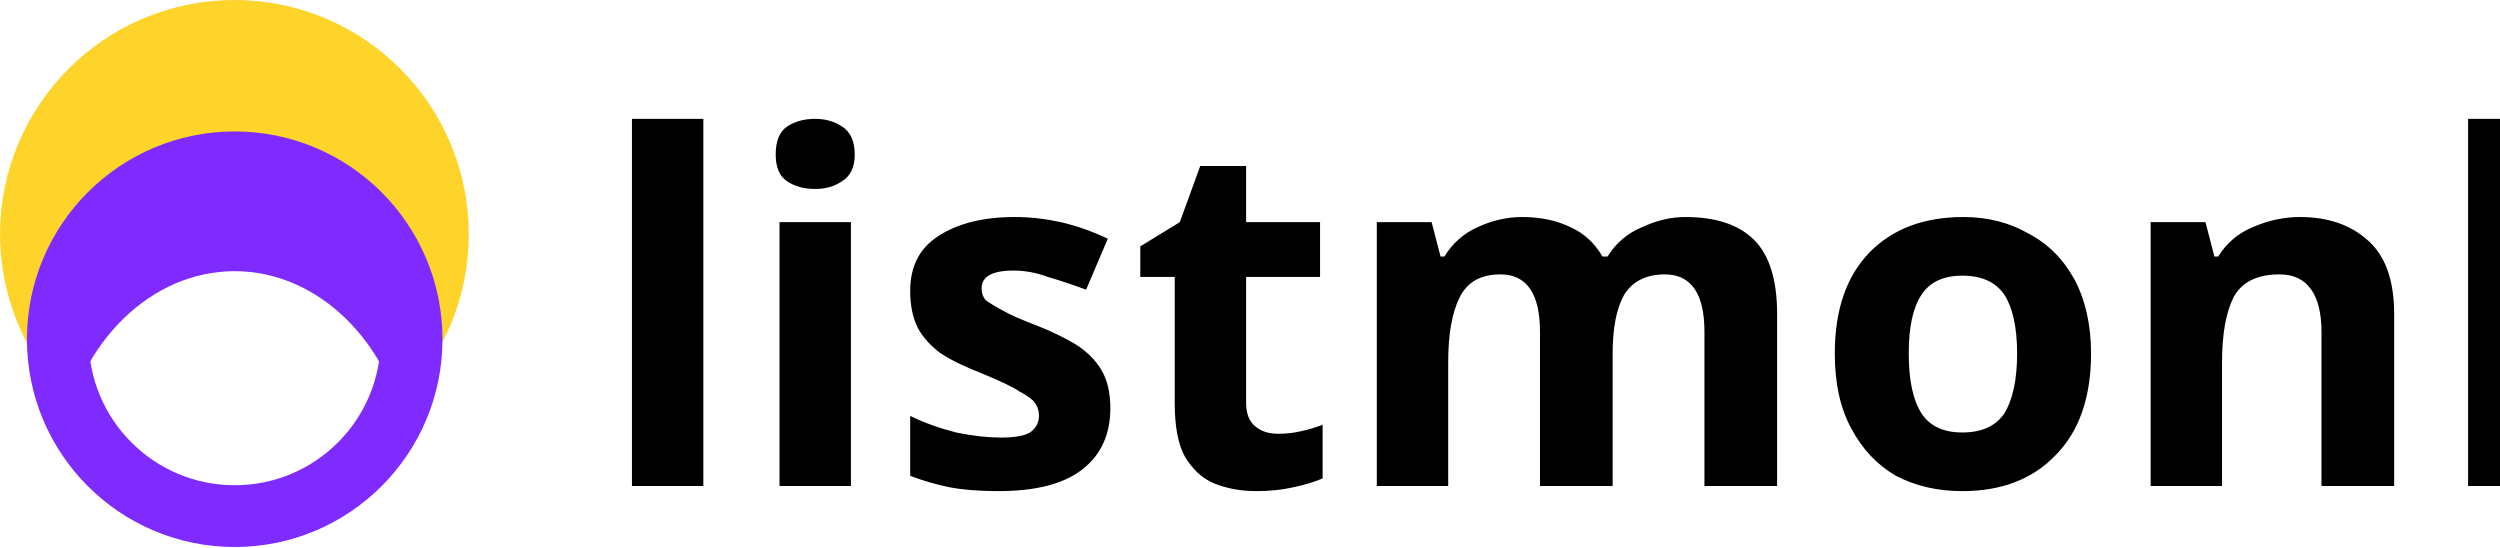
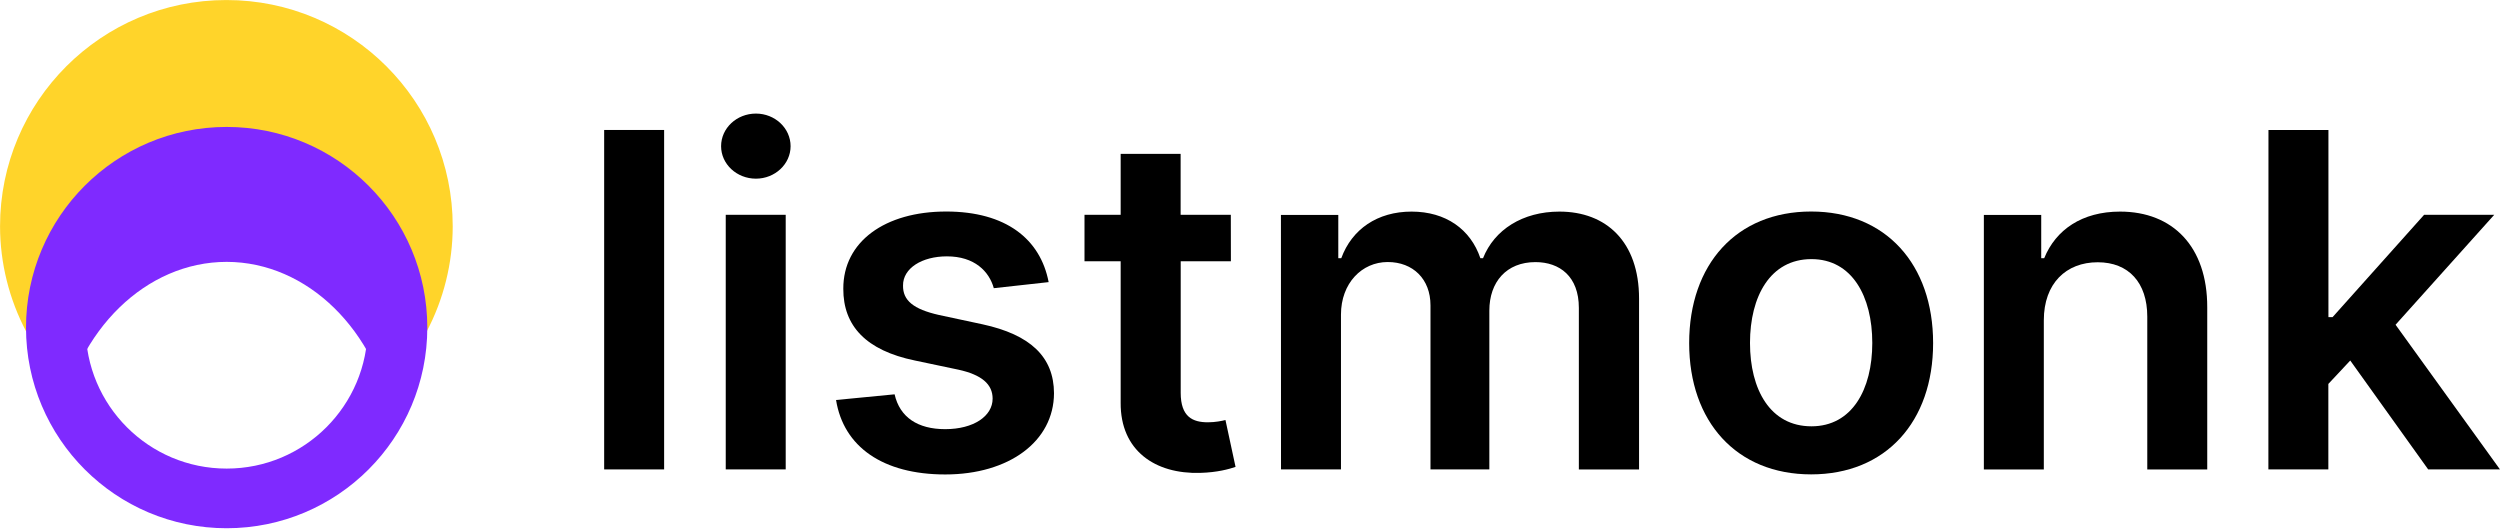
- <svg xmlns="http://www.w3.org/2000/svg" width="30.64mm" height="6.705mm" viewBox="0 0 30.64 6.705" version="1.1" id="svg8">
+ <svg xmlns="http://www.w3.org/2000/svg" width="31.728mm" height="6.705mm" viewBox="0 0 31.728 6.705" version="1.1" id="svg8">
  <defs id="defs2" />
  <g id="layer1" transform="translate(-12.43845,-21.53556)">
    <path style="fill:#ffd42a;fill-opacity:1;stroke:none;stroke-width:1.436;stroke-miterlimit:4;stroke-dasharray:none;stroke-opacity:1" d="m 15.311,21.536 a 2.872,2.872 0 0 0 -2.872,2.872 2.872,2.872 0 0 0 0.334,1.339 c 0.442,-0.943 1.401,-1.594 2.539,-1.594 1.138,0 2.097,0.652 2.539,1.595 a 2.872,2.872 0 0 0 0.333,-1.34 2.872,2.872 0 0 0 -2.872,-2.872 z" id="circle920" />
    <flowRoot xml:space="preserve" id="flowRoot935" style="font-style:normal;font-weight:normal;font-size:40px;line-height:1.25;font-family:sans-serif;letter-spacing:0px;word-spacing:0px;fill:#000000;fill-opacity:1;stroke:none" transform="matrix(0.1897161,0,0,0.1897161,67.1415,76.05428)">
      <flowRegion id="flowRegion937">
        <rect id="rect939" width="338" height="181" x="-374" y="-425.364" />
      </flowRegion>
      <flowPara id="flowPara941" />
    </flowRoot>
-     <text id="text874-8" y="27.493" x="19.714" style="font-style:normal;font-variant:normal;font-weight:500;font-stretch:normal;font-size:5.924px;line-height:1.25;font-family:'IBM Plex Sans';-inkscape-font-specification:'IBM Plex Sans, Medium';font-variant-ligatures:normal;font-variant-caps:normal;font-variant-numeric:normal;font-feature-settings:normal;text-align:start;letter-spacing:0px;word-spacing:0px;writing-mode:lr-tb;text-anchor:start;fill:#000000;fill-opacity:1;stroke:none;stroke-width:0.031" xml:space="preserve">
-       <tspan style="font-style:normal;font-variant:normal;font-weight:bold;font-stretch:normal;font-size:5.924px;font-family:'Avenir LT Std';-inkscape-font-specification:'Avenir LT Std Bold';font-variant-ligatures:normal;font-variant-caps:normal;font-variant-numeric:normal;font-feature-settings:normal;text-align:start;writing-mode:lr-tb;text-anchor:start;stroke-width:0.031" y="27.493" x="19.714" id="tspan872-0">listmonk</tspan>
-     </text>
+     <g aria-label="listmonk" style="font-style:normal;font-variant:normal;font-weight:500;font-stretch:normal;font-size:5.924px;line-height:1.25;font-family:'IBM Plex Sans';-inkscape-font-specification:'IBM Plex Sans, Medium';font-variant-ligatures:normal;font-variant-caps:normal;font-variant-numeric:normal;font-feature-settings:normal;text-align:start;letter-spacing:0px;word-spacing:0px;writing-mode:lr-tb;text-anchor:start;fill:#000000;fill-opacity:1;stroke:none;stroke-width:0.031" id="text874-8">
+       <path d="m 20.867,23.185 h -0.761 v 4.308 h 0.761 z" style="font-style:normal;font-variant:normal;font-weight:600;font-stretch:normal;font-size:5.924px;font-family:Inter;-inkscape-font-specification:'Inter Semi-Bold';font-variant-ligatures:normal;font-variant-caps:normal;font-variant-numeric:normal;font-feature-settings:normal;text-align:start;writing-mode:lr-tb;text-anchor:start;stroke-width:0.031" id="path881" />
+       <path d="m 21.649,27.493 h 0.761 v -3.231 h -0.761 z m 0.383,-3.69 c 0.242,0 0.44,-0.185 0.44,-0.412 0,-0.229 -0.198,-0.414 -0.44,-0.414 -0.244,0 -0.442,0.185 -0.442,0.414 0,0.227 0.198,0.412 0.442,0.412 z" style="font-style:normal;font-variant:normal;font-weight:600;font-stretch:normal;font-size:5.924px;font-family:Inter;-inkscape-font-specification:'Inter Semi-Bold';font-variant-ligatures:normal;font-variant-caps:normal;font-variant-numeric:normal;font-feature-settings:normal;text-align:start;writing-mode:lr-tb;text-anchor:start;stroke-width:0.031" id="path883" />
+       <path d="m 25.747,25.116 c -0.105,-0.547 -0.543,-0.896 -1.3,-0.896 -0.778,0 -1.308,0.383 -1.306,0.98 -0.002,0.471 0.288,0.783 0.909,0.911 l 0.551,0.116 c 0.297,0.065 0.435,0.185 0.435,0.368 0,0.221 -0.24,0.387 -0.602,0.387 -0.349,0 -0.576,-0.151 -0.642,-0.442 l -0.743,0.072 c 0.095,0.593 0.593,0.945 1.386,0.945 0.808,0 1.378,-0.419 1.38,-1.031 -0.002,-0.461 -0.299,-0.743 -0.909,-0.875 l -0.551,-0.118 c -0.328,-0.074 -0.459,-0.187 -0.456,-0.374 -0.002,-0.219 0.24,-0.37 0.557,-0.37 0.351,0 0.536,0.191 0.595,0.404 z" style="font-style:normal;font-variant:normal;font-weight:600;font-stretch:normal;font-size:5.924px;font-family:Inter;-inkscape-font-specification:'Inter Semi-Bold';font-variant-ligatures:normal;font-variant-caps:normal;font-variant-numeric:normal;font-feature-settings:normal;text-align:start;writing-mode:lr-tb;text-anchor:start;stroke-width:0.031" id="path885" />
+       <path d="m 28.059,24.262 h -0.637 v -0.774 h -0.761 v 0.774 h -0.459 v 0.589 h 0.459 v 1.796 c -0.004,0.608 0.438,0.907 1.01,0.89 0.217,-0.006 0.366,-0.048 0.448,-0.076 l -0.128,-0.595 c -0.042,0.011 -0.128,0.029 -0.223,0.029 -0.191,0 -0.345,-0.067 -0.345,-0.374 v -1.67 h 0.637 z" style="font-style:normal;font-variant:normal;font-weight:600;font-stretch:normal;font-size:5.924px;font-family:Inter;-inkscape-font-specification:'Inter Semi-Bold';font-variant-ligatures:normal;font-variant-caps:normal;font-variant-numeric:normal;font-feature-settings:normal;text-align:start;writing-mode:lr-tb;text-anchor:start;stroke-width:0.031" id="path887" />
+       <path d="m 28.696,27.493 h 0.761 v -1.965 c 0,-0.398 0.265,-0.667 0.593,-0.667 0.322,0 0.543,0.217 0.543,0.549 v 2.083 h 0.747 V 25.478 c 0,-0.364 0.217,-0.616 0.585,-0.616 0.307,0 0.551,0.181 0.551,0.581 v 2.051 h 0.764 v -2.169 c 0,-0.722 -0.417,-1.104 -1.01,-1.104 -0.469,0 -0.827,0.231 -0.97,0.591 h -0.034 c -0.124,-0.366 -0.438,-0.591 -0.873,-0.591 -0.433,0 -0.757,0.223 -0.892,0.591 h -0.038 v -0.549 h -0.728 z" style="font-style:normal;font-variant:normal;font-weight:600;font-stretch:normal;font-size:5.924px;font-family:Inter;-inkscape-font-specification:'Inter Semi-Bold';font-variant-ligatures:normal;font-variant-caps:normal;font-variant-numeric:normal;font-feature-settings:normal;text-align:start;writing-mode:lr-tb;text-anchor:start;stroke-width:0.031" id="path889" />
+       <path d="m 35.424,27.556 c 0.947,0 1.548,-0.667 1.548,-1.666 0,-1.001 -0.602,-1.67 -1.548,-1.67 -0.947,0 -1.548,0.669 -1.548,1.67 0,0.999 0.602,1.666 1.548,1.666 z m 0.004,-0.61 c -0.524,0 -0.78,-0.467 -0.78,-1.058 0,-0.591 0.257,-1.064 0.78,-1.064 0.515,0 0.772,0.473 0.772,1.064 0,0.591 -0.257,1.058 -0.772,1.058 z" style="font-style:normal;font-variant:normal;font-weight:600;font-stretch:normal;font-size:5.924px;font-family:Inter;-inkscape-font-specification:'Inter Semi-Bold';font-variant-ligatures:normal;font-variant-caps:normal;font-variant-numeric:normal;font-feature-settings:normal;text-align:start;writing-mode:lr-tb;text-anchor:start;stroke-width:0.031" id="path891" />
+       <path d="m 38.377,25.6 c 0,-0.467 0.282,-0.736 0.684,-0.736 0.393,0 0.629,0.259 0.629,0.69 v 1.94 h 0.761 v -2.057 c 0.002,-0.774 -0.44,-1.216 -1.106,-1.216 -0.484,0 -0.816,0.231 -0.963,0.591 h -0.038 v -0.549 h -0.728 v 3.231 h 0.761 z" style="font-style:normal;font-variant:normal;font-weight:600;font-stretch:normal;font-size:5.924px;font-family:Inter;-inkscape-font-specification:'Inter Semi-Bold';font-variant-ligatures:normal;font-variant-caps:normal;font-variant-numeric:normal;font-feature-settings:normal;text-align:start;writing-mode:lr-tb;text-anchor:start;stroke-width:0.031" id="path893" />
+       <path d="m 41.227,27.493 h 0.761 v -1.085 l 0.278,-0.297 0.989,1.382 h 0.911 l -1.325,-1.836 1.252,-1.395 h -0.89 l -1.161,1.298 h -0.053 v -2.375 h -0.761 z" style="font-style:normal;font-variant:normal;font-weight:600;font-stretch:normal;font-size:5.924px;font-family:Inter;-inkscape-font-specification:'Inter Semi-Bold';font-variant-ligatures:normal;font-variant-caps:normal;font-variant-numeric:normal;font-feature-settings:normal;text-align:start;writing-mode:lr-tb;text-anchor:start;stroke-width:0.031" id="path895" />
+     </g>
    <circle r="2.168" cy="25.693" cx="15.315" id="circle876-1" style="fill:none;fill-opacity:1;stroke:#7f2aff;stroke-width:0.757;stroke-miterlimit:4;stroke-dasharray:none;stroke-opacity:1" />
    <path id="path878-0" d="m 15.315,23.765 a 2.168,2.61 0 0 0 -2.168,2.61 2.168,2.61 0 0 0 0.05,0.543 2.168,2.61 0 0 1 2.118,-2.059 2.168,2.61 0 0 1 2.118,2.067 2.168,2.61 0 0 0 0.05,-0.551 2.168,2.61 0 0 0 -2.168,-2.61 z" style="fill:#7f2aff;fill-opacity:1;stroke:none;stroke-width:0.831;stroke-miterlimit:4;stroke-dasharray:none;stroke-opacity:1" />
  </g>
</svg>
